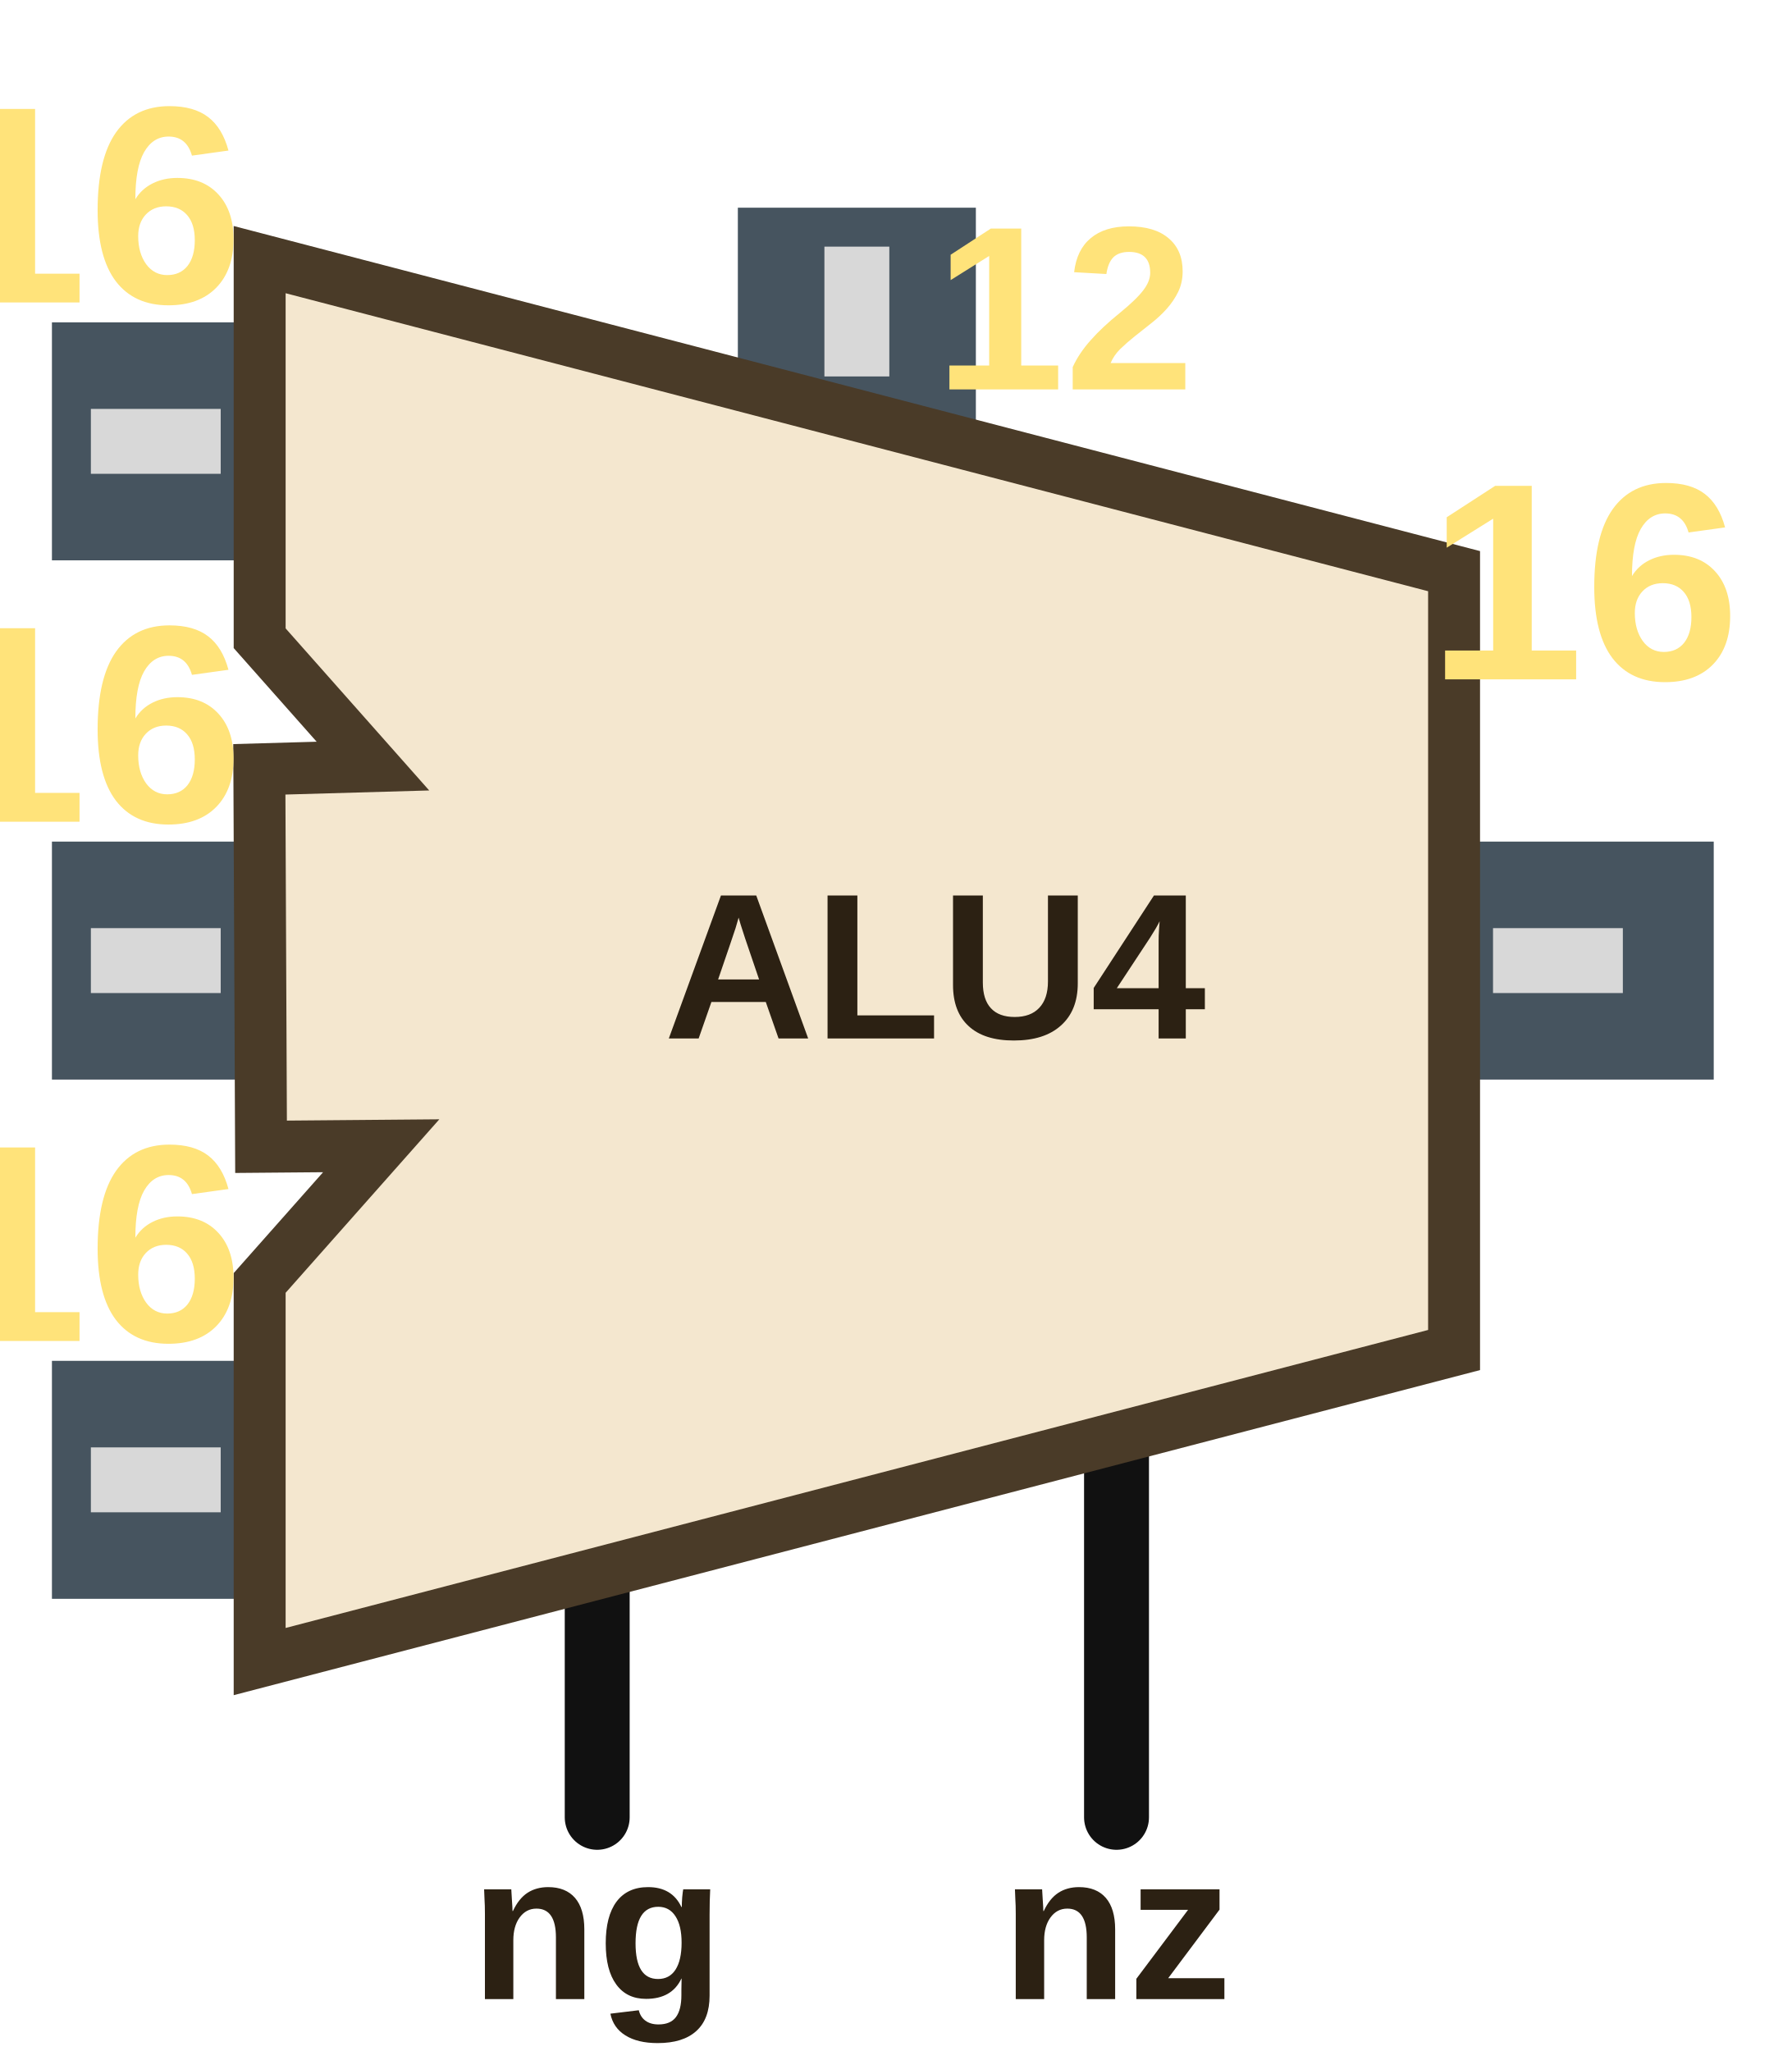
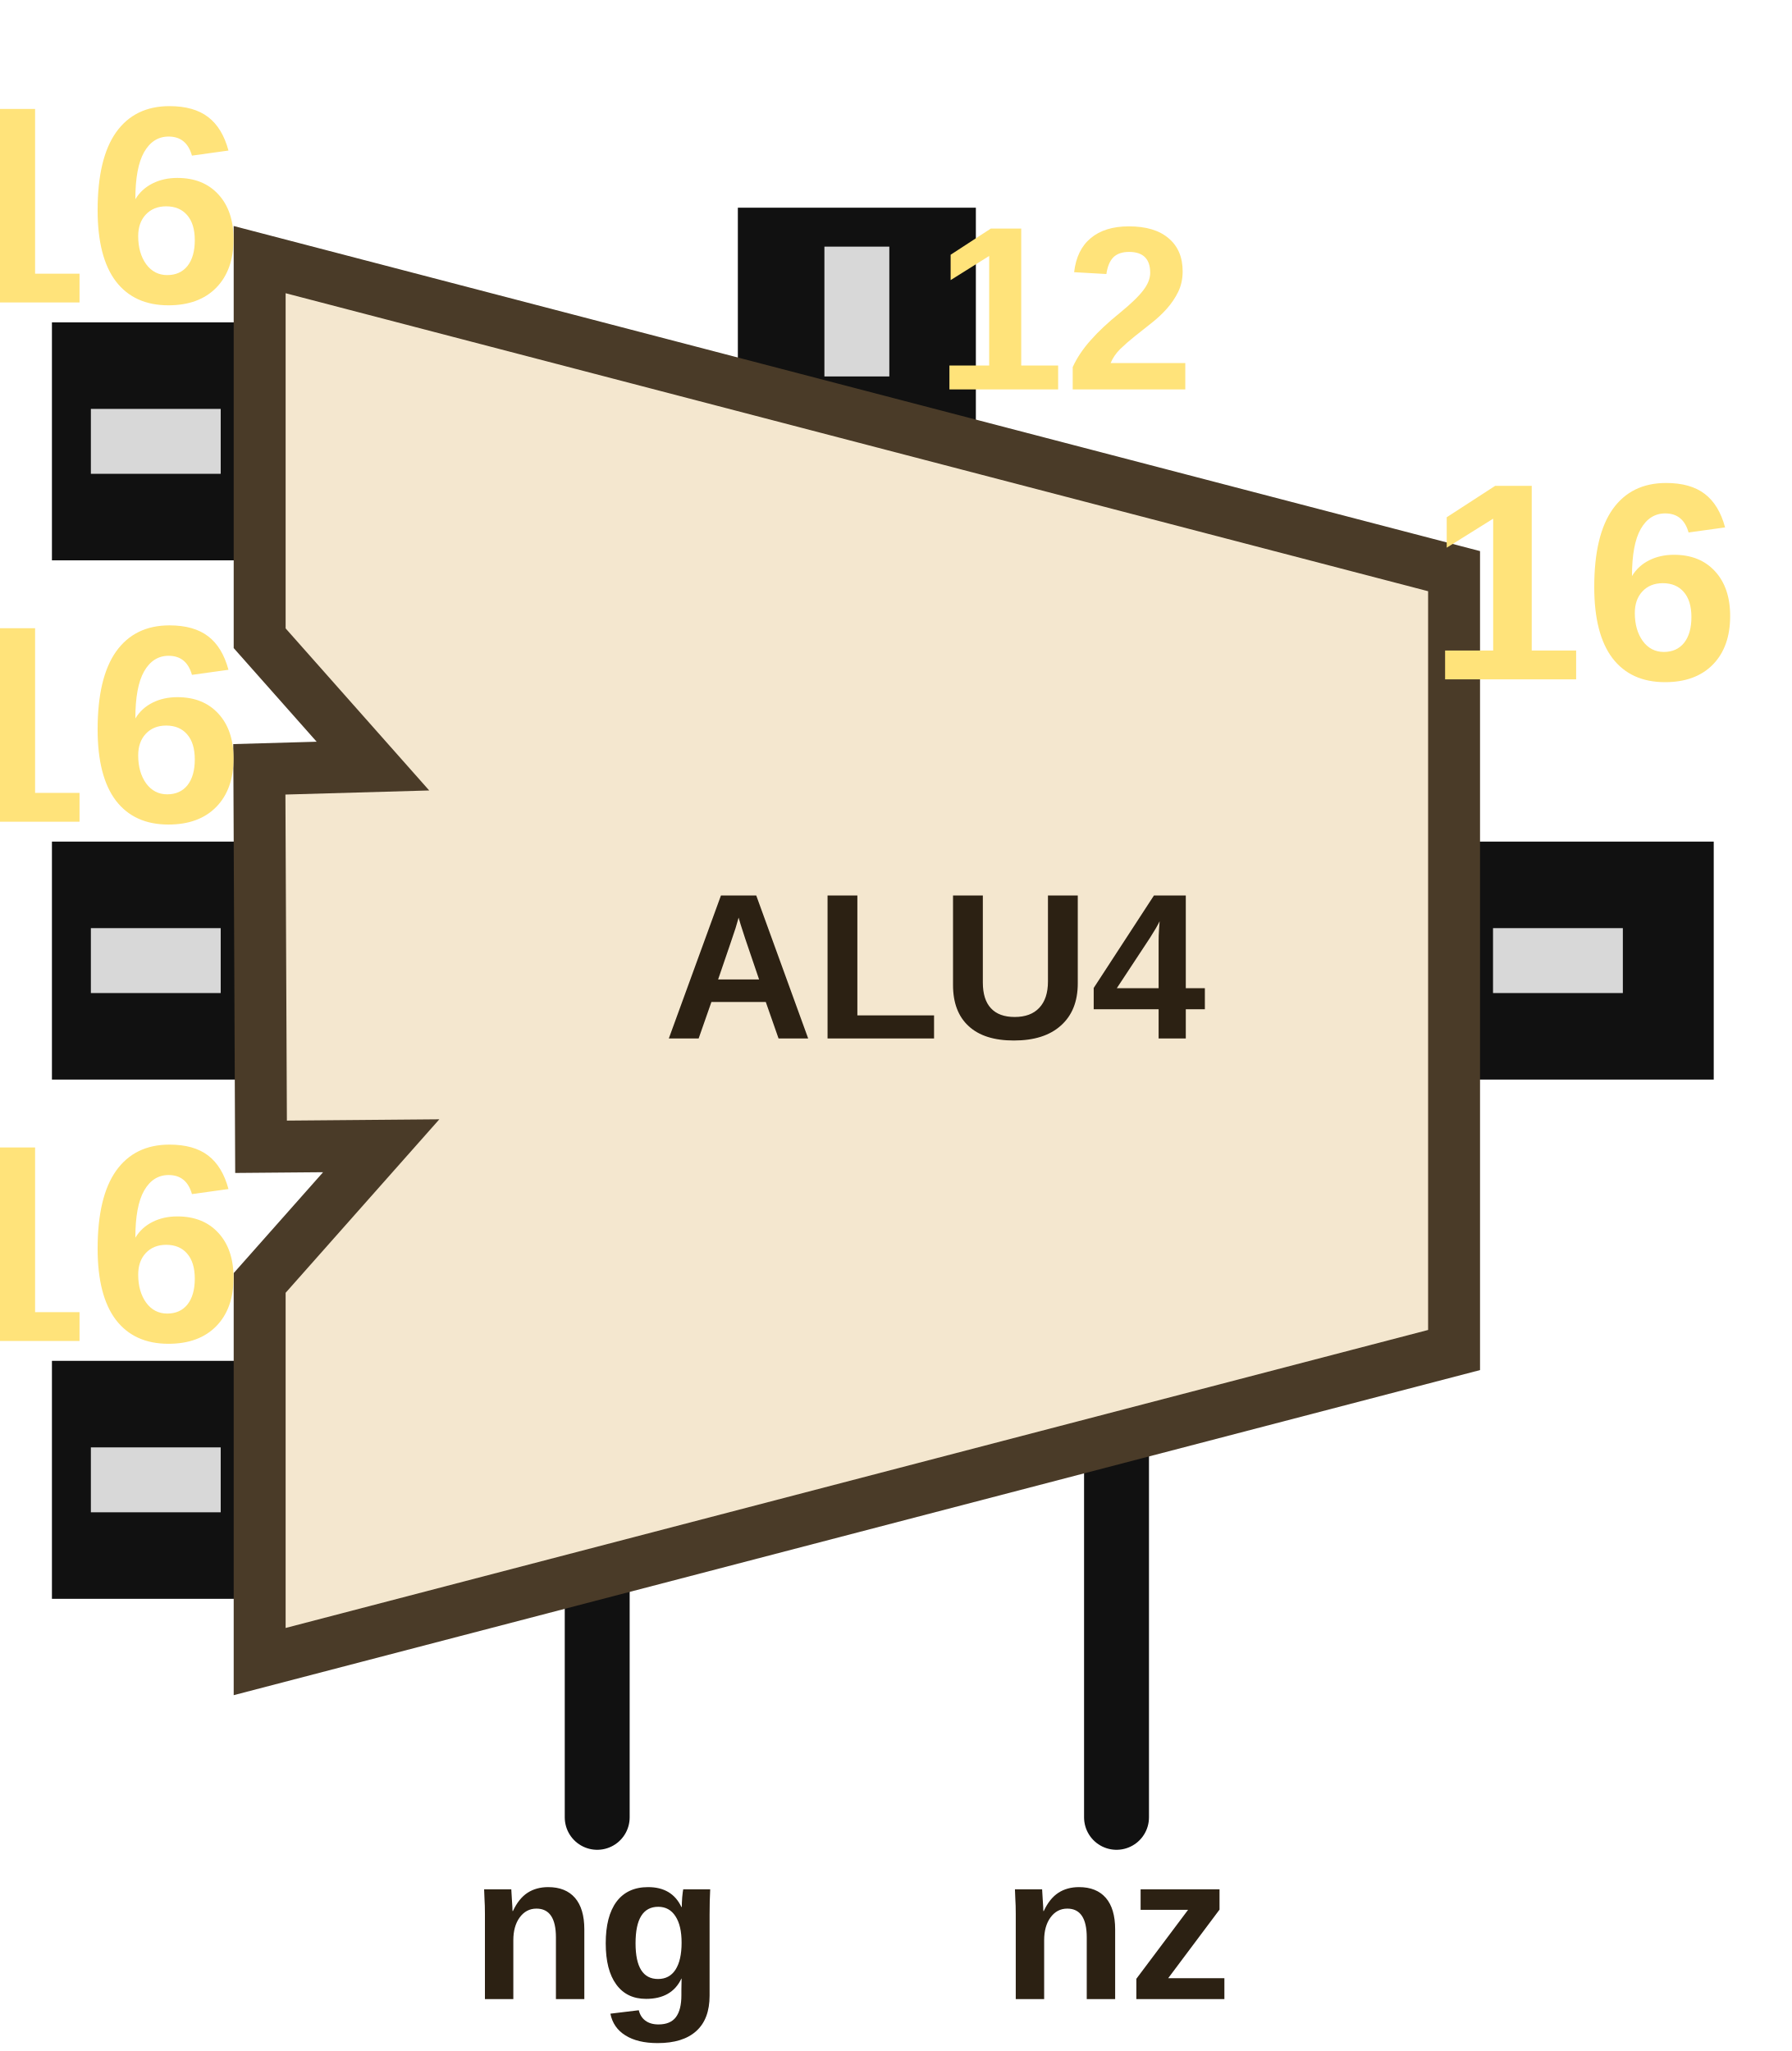
<svg xmlns="http://www.w3.org/2000/svg" viewBox="-66 -74 138 158" version="1.1">
  <style>
    .usercard-body { fill:#f4e7cf; stroke:#4a3b28; stroke-width:4; }
    .usercard-pin { stroke:#111; stroke-width:5; stroke-linecap:round; fill:none; }
    .arith-gate-pin-letter { font-family:Arial,sans-serif; font-size:20px; font-weight:800; fill:#2c2113; text-anchor:middle; }
-     .splitter-bar { fill:#46545f; stroke:none; }
+     .splitter-bar { fill:#111; stroke:none; }
    .splitter-stripe { stroke:#d8d8d8; stroke-width:3; stroke-dasharray:6 3; stroke-linecap:butt; fill:none; }
    .splitter-width-label { fill:#ffe37a; font-family:Arial,sans-serif; font-weight:800; font-size:13px; text-anchor:middle; }
    .alu-out-letter { fill:#2c2113; font-family:Arial,sans-serif; font-weight:800; font-size:16px; text-anchor:middle; }
  </style>
  <rect class="splitter-bar" x="-62" y="-49.167" width="16" height="18.333" />
  <line class="splitter-stripe" x1="-59" y1="-40" x2="-49" y2="-40" style="stroke-width:5;stroke-dasharray:10, 5" />
  <rect class="splitter-bar" x="-62" y="-9.167" width="16" height="18.333" />
  <line class="splitter-stripe" x1="-59" y1="0" x2="-49" y2="0" style="stroke-width:5;stroke-dasharray:10, 5" />
  <rect class="splitter-bar" x="-62" y="30.833" width="16" height="18.333" />
  <line class="splitter-stripe" x1="-59" y1="40" x2="-49" y2="40" style="stroke-width:5;stroke-dasharray:10, 5" />
  <rect class="splitter-bar" x="46" y="-9.167" width="20" height="18.333" />
  <line class="splitter-stripe" x1="49" y1="0" x2="63" y2="0" style="stroke-width:5;stroke-dasharray:10, 5" />
  <rect class="splitter-bar" x="-9.167" y="-58" width="18.333" height="20" />
  <line class="splitter-stripe" x1="0" y1="-55" x2="0" y2="-43" style="stroke-width:5;stroke-dasharray:10, 5" />
  <line class="usercard-pin" x1="-20" y1="44" x2="-20" y2="66" id="out-ng" />
  <line class="usercard-pin" x1="20" y1="36" x2="20" y2="66" id="out-nz" />
  <path class="usercard-body" d="m -46,-54 92,24 V 30 L -46,54 V 24.833 l 9.363,-10.569 -9.256,0.079 -0.131,-29.078 8.749,-0.249 L -46,-24.833 Z" />
  <text class="arith-gate-pin-letter" x="6" y="6" text-anchor="middle" style="font-size:16px">ALU4</text>
  <text class="splitter-width-label" x="-59.28" y="-50.699" text-anchor="middle" style="font-size:21.667px">16</text>
  <text class="splitter-width-label" x="-59.28" y="-10.699" text-anchor="middle" style="font-size:21.667px">16</text>
  <text class="splitter-width-label" x="-59.28" y="29.301" text-anchor="middle" style="font-size:21.667px">16</text>
  <text class="splitter-width-label" x="56" y="-21.667" text-anchor="middle" style="font-size:21.667px">16</text>
  <text class="splitter-width-label" x="16" y="-44" text-anchor="start" style="font-size:18px">12</text>
  <text class="alu-out-letter" x="-20" y="80" id="lbl-ng">ng</text>
  <text class="alu-out-letter" x="20" y="80" id="lbl-nz">nz</text>
</svg>
